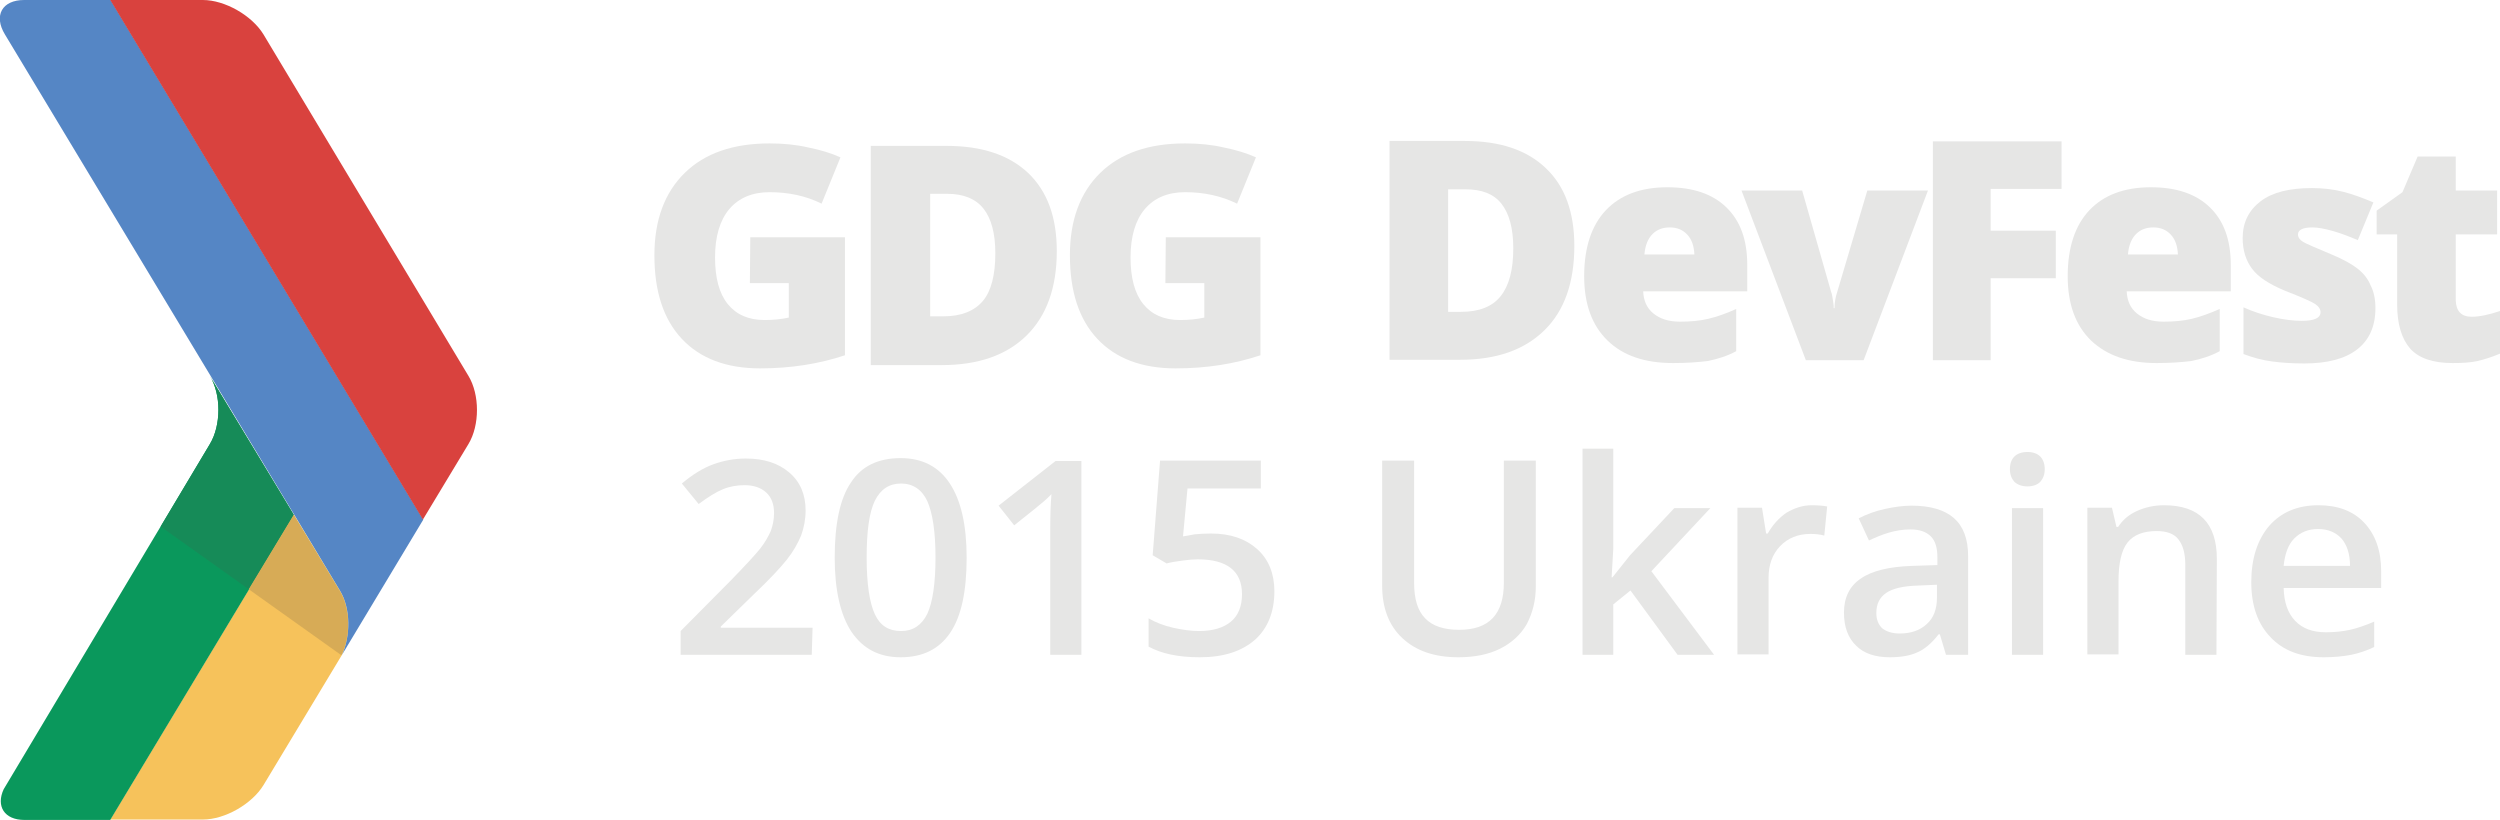
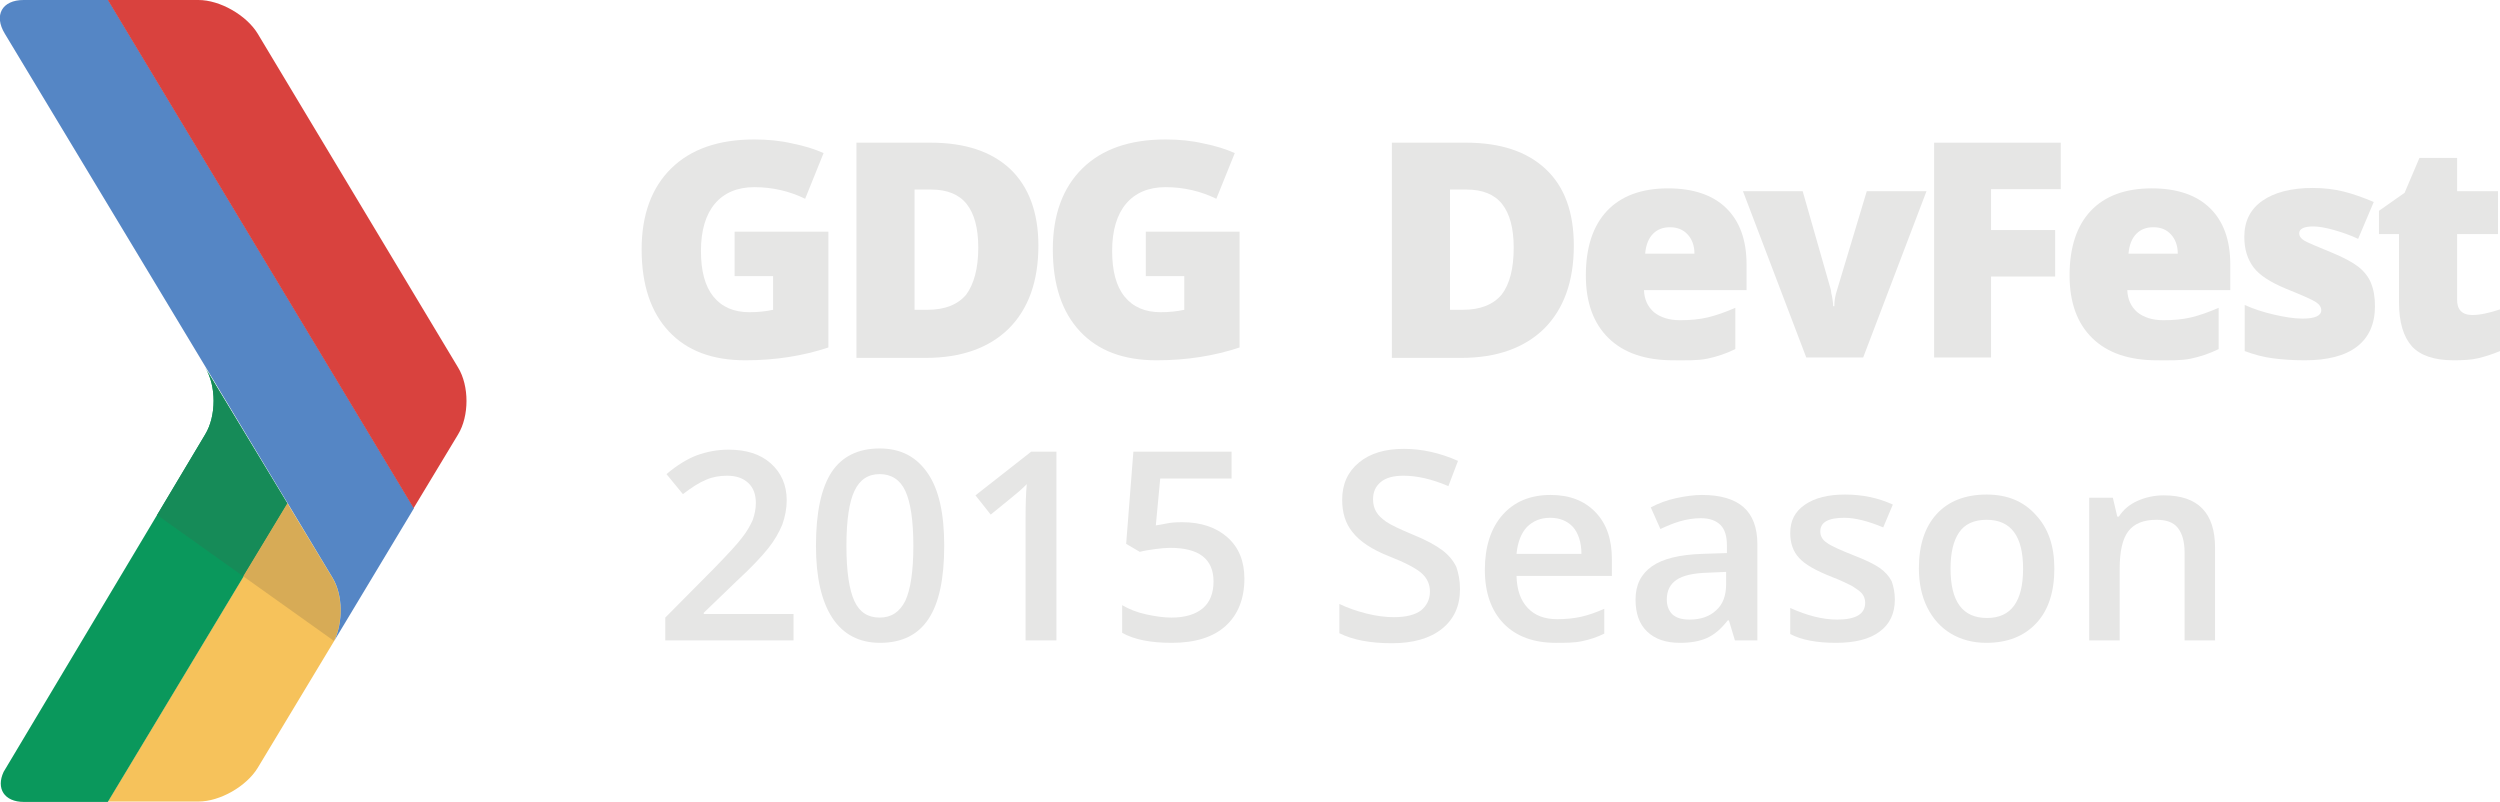
- <svg xmlns="http://www.w3.org/2000/svg" version="1.1" id="dark" x="0px" y="0px" viewBox="95.2 1678.4 610.1 200" style="enable-background:new 95.2 1678.4 610.1 200;" xml:space="preserve">
+ <svg xmlns="http://www.w3.org/2000/svg" version="1.1" id="dark" x="0px" y="0px" viewBox="102.2 2379.4 623.8 200.1" style="enable-background:new 102.2 2379.4 623.8 200.1;" xml:space="preserve">
  <style type="text/css">
	.st0{fill:#F6C25B;}
	.st1{fill:#0A985C;}
	.st2{fill:#5586C5;}
	.st3{fill:#D9423E;}
- 	.st4{fill:#E6E6E5;}
- 	.st5{fill:#168B58;}
- 	.st6{fill:#D7AB56;}
+ 	.st4{fill:#168B58;}
+ 	.st5{fill:#D7AB56;}
+ 	.st6{enable-background:new    ;}
+ 	.st7{fill:#E6E6E5;}
</style>
  <g>
    <g>
-       <path class="st0" d="M122.1,1878.4h22.6c5.4,0,12-3.8,14.8-8.4l19.1-31.7c2.3-4.7,2.2-11.4-0.4-15.7l-11.3-18.6L122.1,1878.4z" />
-       <path class="st1" d="M146.4,1786.8L96.1,1871c-1.9,4.1,0.1,7.5,5.1,7.5h20.9l44.8-74.4l-20.5-33.9    C149.2,1774.6,149.2,1782.2,146.4,1786.8" />
-       <path class="st2" d="M101.1,1678.4c-5.4,0-7.5,3.8-4.7,8.4l81.8,135.8c2.6,4.3,2.6,11.1,0.4,15.7l19.9-33.1l-76.3-126.8    L101.1,1678.4L101.1,1678.4z" />
-       <path class="st3" d="M122.1,1678.4l76.3,126.8l11.1-18.4c2.8-4.6,2.8-12.1,0-16.7l-50-83.3c-2.8-4.6-9.4-8.4-14.8-8.4H122.1    L122.1,1678.4z" />
-     </g>
-     <g>
-       <g>
-         <g>
-           <path class="st4" d="M293.3,1838.2h-32v-5.8l12.2-12.3c3.6-3.7,6-6.3,7.2-7.8c1.2-1.5,2-3,2.6-4.3c0.5-1.4,0.8-2.8,0.8-4.4      c0-2.1-0.6-3.8-1.9-5c-1.3-1.2-3.1-1.8-5.3-1.8c-1.8,0-3.6,0.3-5.3,1c-1.7,0.7-3.6,1.9-5.9,3.6l-4.1-5c2.6-2.2,5.2-3.8,7.7-4.7      c2.5-0.9,5.1-1.4,7.9-1.4c4.4,0,7.9,1.1,10.6,3.4c2.7,2.3,4,5.4,4,9.3c0,2.1-0.4,4.2-1.1,6.1c-0.8,1.9-1.9,3.9-3.5,5.9      c-1.6,2-4.2,4.8-7.9,8.3l-8.2,8v0.3h22.4L293.3,1838.2L293.3,1838.2z" />
-           <path class="st4" d="M331.1,1814.5c0,8.2-1.3,14.3-4,18.3s-6.7,6-12.1,6c-5.3,0-9.2-2.1-12-6.2c-2.7-4.1-4.1-10.2-4.1-18.1      c0-8.3,1.3-14.5,4-18.4c2.6-4,6.7-5.9,12.1-5.9c5.3,0,9.3,2.1,12,6.2C329.7,1800.5,331.1,1806.5,331.1,1814.5z M306.7,1814.5      c0,6.4,0.7,11,2,13.8c1.3,2.8,3.4,4.1,6.4,4.1c2.9,0,5-1.4,6.4-4.2c1.3-2.8,2-7.4,2-13.7c0-6.3-0.7-10.9-2-13.8      c-1.3-2.8-3.5-4.3-6.4-4.3c-2.9,0-5,1.4-6.4,4.2C307.3,1803.5,306.7,1808.1,306.7,1814.5z" />
-           <path class="st4" d="M359.1,1838.2h-7.6v-30.5c0-3.6,0.1-6.5,0.3-8.7c-0.5,0.5-1.1,1.1-1.8,1.7c-0.7,0.6-3.1,2.6-7.3,5.9      l-3.8-4.8l13.9-10.9h6.3L359.1,1838.2L359.1,1838.2z" />
-           <path class="st4" d="M390.7,1808.6c4.8,0,8.5,1.3,11.3,3.8c2.8,2.5,4.2,6,4.2,10.3c0,5-1.6,9-4.7,11.8      c-3.2,2.8-7.6,4.3-13.5,4.3c-5.3,0-9.4-0.9-12.5-2.6v-6.9c1.7,1,3.8,1.8,6,2.3c2.3,0.5,4.4,0.8,6.3,0.8c3.4,0,6-0.8,7.8-2.3      c1.8-1.5,2.7-3.8,2.7-6.7c0-5.6-3.6-8.5-10.8-8.5c-1,0-2.3,0.1-3.7,0.3c-1.5,0.2-2.8,0.4-3.9,0.7l-3.4-2l1.8-23.1h24.6v6.8H385      l-1.1,11.7c0.8-0.1,1.7-0.3,2.8-0.5C387.8,1808.7,389.1,1808.6,390.7,1808.6z" />
-           <path class="st4" d="M470,1790.9v30.6c0,3.5-0.8,6.5-2.2,9.2c-1.5,2.6-3.7,4.6-6.5,6c-2.8,1.4-6.2,2.1-10.2,2.1      c-5.9,0-10.4-1.6-13.7-4.7c-3.3-3.1-4.9-7.4-4.9-12.8v-30.5h7.8v29.9c0,3.9,0.9,6.8,2.7,8.6c1.8,1.9,4.6,2.8,8.3,2.8      c7.3,0,10.9-3.8,10.9-11.5v-29.8H470z" />
-           <path class="st4" d="M488.7,1819.3l4.3-5.4l10.8-11.5h8.8l-14.4,15.4l15.3,20.4h-8.9l-11.5-15.7l-4.2,3.4v12.3h-7.5v-50.3h7.5      v24.5l-0.4,6.9L488.7,1819.3L488.7,1819.3z" />
-           <path class="st4" d="M537.3,1801.7c1.5,0,2.8,0.1,3.8,0.3l-0.7,7.1c-1.1-0.3-2.2-0.4-3.4-0.4c-3,0-5.5,1-7.4,3      c-1.9,2-2.8,4.6-2.8,7.7v18.7h-7.6v-35.8h6l1,6.3h0.4c1.2-2.1,2.7-3.8,4.6-5.1C533.1,1802.4,535.1,1801.7,537.3,1801.7z" />
-           <path class="st4" d="M570.1,1838.2l-1.5-5h-0.3c-1.7,2.2-3.5,3.7-5.2,4.4c-1.7,0.8-4,1.2-6.7,1.2c-3.5,0-6.3-0.9-8.2-2.8      c-2-1.9-3-4.6-3-8.1c0-3.7,1.4-6.5,4.1-8.3c2.7-1.9,6.9-2.9,12.5-3.1l6.2-0.2v-1.9c0-2.3-0.5-4-1.6-5.1c-1.1-1.1-2.7-1.7-5-1.7      c-1.8,0-3.6,0.3-5.3,0.8c-1.7,0.5-3.3,1.2-4.8,1.9l-2.5-5.4c1.9-1,4.1-1.8,6.4-2.3c2.3-0.5,4.5-0.8,6.5-0.8c4.5,0,8,1,10.3,3      c2.3,2,3.5,5.1,3.5,9.3v24.1H570.1z M558.8,1833c2.8,0,5-0.8,6.6-2.3c1.7-1.5,2.5-3.7,2.5-6.5v-3.1l-4.6,0.2      c-3.6,0.1-6.2,0.7-7.8,1.8c-1.6,1.1-2.4,2.7-2.4,4.9c0,1.6,0.5,2.8,1.4,3.7C555.5,1832.5,556.9,1833,558.8,1833z" />
-           <path class="st4" d="M585.7,1792.9c0-1.4,0.4-2.4,1.1-3.1c0.7-0.7,1.8-1.1,3.2-1.1c1.3,0,2.4,0.4,3.1,1.1      c0.7,0.7,1.1,1.8,1.1,3.1c0,1.3-0.4,2.3-1.1,3.1c-0.7,0.7-1.8,1.1-3.1,1.1c-1.4,0-2.4-0.4-3.2-1.1      C586.1,1795.2,585.7,1794.2,585.7,1792.9z M593.8,1838.2h-7.6v-35.8h7.6V1838.2z" />
-           <path class="st4" d="M636.1,1838.2h-7.6v-22c0-2.8-0.6-4.8-1.7-6.2c-1.1-1.4-2.9-2-5.3-2c-3.2,0-5.6,0.9-7.1,2.8      c-1.5,1.9-2.2,5.1-2.2,9.5v17.8h-7.6v-35.8h6l1.1,4.7h0.4c1.1-1.7,2.6-3,4.6-3.9c2-0.9,4.2-1.4,6.6-1.4      c8.6,0,12.9,4.4,12.9,13.1L636.1,1838.2L636.1,1838.2z" />
-           <path class="st4" d="M662.3,1838.8c-5.6,0-9.9-1.6-13-4.9c-3.1-3.2-4.7-7.7-4.7-13.4c0-5.8,1.5-10.4,4.4-13.8      c2.9-3.3,6.9-5,12-5c4.7,0,8.5,1.4,11.2,4.3c2.7,2.9,4.1,6.8,4.1,11.8v4.1h-23.8c0.1,3.5,1,6.1,2.8,8c1.8,1.9,4.3,2.8,7.5,2.8      c2.1,0,4.1-0.2,5.9-0.6c1.8-0.4,3.8-1.1,5.9-2v6.2c-1.9,0.9-3.7,1.5-5.6,1.9C666.9,1838.6,664.7,1838.8,662.3,1838.8z       M660.9,1807.5c-2.4,0-4.3,0.8-5.8,2.3c-1.5,1.5-2.3,3.8-2.6,6.7h16.2c0-3-0.8-5.2-2.1-6.7      C665.2,1808.3,663.3,1807.5,660.9,1807.5z" />
-         </g>
-         <g>
-           <g>
-             <path class="st4" d="M479.4,1738.4c0,8.9-2.4,15.8-7.3,20.6c-4.9,4.8-11.7,7.2-20.6,7.2h-17.2v-53.4h18.4       c8.5,0,15.1,2.2,19.7,6.6C477.1,1723.8,479.4,1730.2,479.4,1738.4z M464.5,1739c0-4.9-1-8.5-2.9-10.9c-1.9-2.4-4.8-3.5-8.8-3.5       h-4.2v29.9h3.2c4.4,0,7.6-1.3,9.6-3.8C463.5,1748.1,464.5,1744.2,464.5,1739z" />
-           </g>
-           <g>
-             <path class="st4" d="M503.5,1767c-6.9,0-12.2-1.8-16-5.5c-3.8-3.7-5.7-8.9-5.7-15.7c0-7,1.8-12.4,5.3-16.1       c3.5-3.7,8.5-5.6,15-5.6c6.2,0,11,1.6,14.4,4.9c3.4,3.3,5.1,7.9,5.1,14.1v6.4h-25.4c0.1,2.3,0.9,4.1,2.5,5.4       c1.6,1.3,3.7,2,6.5,2c2.5,0,4.8-0.2,6.9-0.7c2.1-0.5,4.4-1.3,6.8-2.4v10.3c-2.2,1.2-4.5,1.9-6.9,2.4       C509.6,1766.8,506.8,1767,503.5,1767z M502.7,1733.9c-1.7,0-3.1,0.5-4.2,1.6c-1.1,1.1-1.8,2.7-2,5h12.2c-0.1-2-0.6-3.6-1.7-4.8       C505.9,1734.5,504.5,1733.9,502.7,1733.9z" />
-           </g>
-           <g>
-             <path class="st4" d="M535.9,1766.3l-15.7-41.4H535l7,24.5c0,0.1,0.1,0.3,0.2,0.6c0.1,0.3,0.1,0.6,0.2,1       c0.1,0.4,0.1,0.8,0.2,1.3c0.1,0.5,0.1,0.9,0.1,1.3h0.2c0-1.3,0.2-2.6,0.7-4.1l7.3-24.6h14.8l-15.7,41.4H535.9z" />
-           </g>
-           <g>
-             <path class="st4" d="M581,1766.3h-14.1v-53.4h31.4v11.6H581v10.2h15.9v11.6H581L581,1766.3L581,1766.3z" />
-           </g>
-           <g>
-             <path class="st4" d="M621.5,1767c-6.8,0-12.1-1.8-16-5.5c-3.8-3.7-5.7-8.9-5.7-15.7c0-7,1.8-12.4,5.3-16.1       c3.5-3.7,8.5-5.6,15-5.6c6.2,0,11,1.6,14.4,4.9c3.4,3.3,5.1,7.9,5.1,14.1v6.4h-25.4c0.1,2.3,0.9,4.1,2.5,5.4       c1.6,1.3,3.7,2,6.5,2c2.5,0,4.8-0.2,6.9-0.7c2.1-0.5,4.3-1.3,6.8-2.4v10.3c-2.2,1.2-4.5,1.9-6.9,2.4       C627.6,1766.8,624.8,1767,621.5,1767z M620.7,1733.9c-1.7,0-3.1,0.5-4.2,1.6c-1.1,1.1-1.8,2.7-2,5h12.2c-0.1-2-0.6-3.6-1.7-4.8       C623.9,1734.5,622.5,1733.9,620.7,1733.9z" />
-           </g>
-           <g>
-             <path class="st4" d="M674.9,1753.6c0,4.4-1.5,7.8-4.5,10.1c-3,2.3-7.3,3.4-12.9,3.4c-3,0-5.7-0.2-7.9-0.5       c-2.3-0.3-4.5-0.9-6.9-1.8v-11.4c2.2,1,4.6,1.8,7.2,2.4c2.6,0.6,5,0.9,7,0.9c3.1,0,4.6-0.7,4.6-2.1c0-0.7-0.4-1.4-1.3-2       c-0.9-0.6-3.4-1.7-7.5-3.3c-3.8-1.6-6.4-3.3-7.9-5.3c-1.5-2-2.3-4.5-2.3-7.5c0-3.8,1.5-6.8,4.4-9c2.9-2.2,7.1-3.2,12.5-3.2       c2.7,0,5.3,0.3,7.6,0.9c2.4,0.6,4.8,1.5,7.4,2.6l-3.8,9.2c-1.9-0.8-3.9-1.6-6-2.2c-2.1-0.6-3.8-0.9-5.1-0.9       c-2.3,0-3.5,0.6-3.5,1.7c0,0.7,0.4,1.3,1.2,1.8c0.8,0.5,3.2,1.5,7,3.1c2.9,1.2,5,2.4,6.4,3.5c1.4,1.1,2.5,2.5,3.1,4       C674.5,1749.5,674.9,1751.4,674.9,1753.6z" />
-           </g>
-           <g>
-             <path class="st4" d="M698.4,1755.7c1.9,0,4.2-0.5,6.9-1.4v10.4c-1.9,0.8-3.7,1.4-5.5,1.8c-1.7,0.4-3.8,0.5-6.1,0.5       c-4.8,0-8.2-1.2-10.3-3.5c-2.1-2.4-3.2-6-3.2-10.8v-17.1h-5v-5.8l6.3-4.5l3.7-8.7h9.3v8.3h10.1v10.7h-10.1v16.1       C694.6,1754.4,695.9,1755.7,698.4,1755.7z" />
-           </g>
-         </g>
-         <g>
-           <g>
-             <path class="st4" d="M278.3,1736.3h23.1v28.8c-6.3,2.1-13.2,3.2-20.7,3.2c-8.2,0-14.6-2.4-19.1-7.2c-4.5-4.8-6.7-11.6-6.7-20.4       c0-8.6,2.5-15.3,7.4-20.1c4.9-4.8,11.8-7.2,20.7-7.2c3.4,0,6.5,0.3,9.5,1c3,0.6,5.6,1.4,7.8,2.4l-4.6,11.3       c-3.8-1.9-8.1-2.8-12.7-2.8c-4.2,0-7.5,1.4-9.8,4.1c-2.3,2.7-3.5,6.7-3.5,11.8c0,5,1,8.8,3.1,11.4c2.1,2.6,5.1,3.9,9,3.9       c2.1,0,4.1-0.2,5.9-0.6v-8.4h-9.5L278.3,1736.3L278.3,1736.3L278.3,1736.3z" />
-           </g>
-           <g>
-             <path class="st4" d="M353.1,1739.7c0,8.9-2.5,15.8-7.4,20.6c-4.9,4.8-11.8,7.2-20.7,7.2h-17.3v-53.5h18.5       c8.6,0,15.2,2.2,19.9,6.6C350.8,1725.1,353.1,1731.4,353.1,1739.7z M338.1,1740.2c0-4.9-1-8.5-2.9-10.9       c-1.9-2.4-4.9-3.6-8.8-3.6h-4.2v29.9h3.2c4.4,0,7.6-1.3,9.7-3.8C337.1,1749.4,338.1,1745.5,338.1,1740.2z" />
-           </g>
-           <g>
-             <path class="st4" d="M379.7,1736.3h23.1v28.8c-6.3,2.1-13.1,3.2-20.7,3.2c-8.2,0-14.6-2.4-19.1-7.2c-4.5-4.8-6.7-11.6-6.7-20.4       c0-8.6,2.5-15.3,7.4-20.1c4.9-4.8,11.8-7.2,20.7-7.2c3.4,0,6.5,0.3,9.5,1c3,0.6,5.6,1.4,7.8,2.4l-4.6,11.3       c-3.9-1.9-8.1-2.8-12.7-2.8c-4.2,0-7.5,1.4-9.8,4.1c-2.3,2.7-3.5,6.7-3.5,11.8c0,5,1,8.8,3.1,11.4c2.1,2.6,5.1,3.9,9,3.9       c2.1,0,4.1-0.2,5.9-0.6v-8.4h-9.5L379.7,1736.3L379.7,1736.3z" />
-           </g>
-         </g>
-       </g>
+       <path class="st0" d="M129.1,2579.4h22.6c5.4,0,12-3.8,14.8-8.4l19.1-31.7c2.3-4.7,2.2-11.4-0.4-15.7l-11.3-18.6L129.1,2579.4z" />
+       <path class="st1" d="M153.4,2487.8l-50.3,84.2c-1.9,4.1,0.1,7.5,5.1,7.5h20.9l44.8-74.4l-20.5-33.9    C156.2,2475.6,156.2,2483.2,153.4,2487.8" />
+       <path class="st2" d="M108.1,2379.4c-5.4,0-7.5,3.8-4.7,8.4l81.8,135.8c2.6,4.3,2.6,11.1,0.4,15.7l19.9-33.1l-76.3-126.8H108.1    L108.1,2379.4z" />
+       <path class="st3" d="M129.1,2379.4l76.3,126.8l11.1-18.4c2.8-4.6,2.8-12.1,0-16.7l-50-83.3c-2.8-4.6-9.4-8.4-14.8-8.4H129.1    L129.1,2379.4z" />
    </g>
  </g>
-   <path class="st5" d="M146.4,1786.8l-12,20.1l21.5,15.3l11-18.2l-20.5-33.9C149.2,1774.6,149.2,1782.2,146.4,1786.8z" />
-   <path class="st6" d="M166.9,1804l-11,18.2l22.6,16.1c2.3-4.7,2.2-11.4-0.4-15.7L166.9,1804z" />
+   <path class="st4" d="M153.4,2487.8l-12,20.1l21.5,15.3l11-18.2l-20.5-33.9C156.2,2475.6,156.2,2483.2,153.4,2487.8z" />
+   <path class="st5" d="M173.9,2505l-11,18.2l22.6,16.1c2.3-4.7,2.2-11.4-0.4-15.7L173.9,2505z" />
+   <g class="st6">
+     <path class="st7" d="M285.8,2437.2h23.1v28.9c-6.3,2.1-13.2,3.2-20.7,3.2c-8.3,0-14.6-2.4-19.1-7.2c-4.5-4.8-6.8-11.6-6.8-20.5   c0-8.6,2.5-15.4,7.4-20.2c4.9-4.8,11.8-7.2,20.7-7.2c3.4,0,6.5,0.3,9.5,1c3,0.6,5.6,1.4,7.8,2.4l-4.6,11.4   c-3.9-1.9-8.1-2.9-12.7-2.9c-4.2,0-7.5,1.4-9.8,4.1c-2.3,2.7-3.5,6.7-3.5,11.8c0,5,1,8.8,3.1,11.4c2.1,2.6,5.1,3.9,9,3.9   c2.1,0,4.1-0.2,5.9-0.6v-8.4h-9.6V2437.2z" />
+     <path class="st7" d="M361.3,2440.7c0,8.9-2.5,15.8-7.4,20.7c-4.9,4.8-11.8,7.3-20.7,7.3h-17.3V2415h18.5c8.6,0,15.2,2.2,19.9,6.6   C358.9,2426,361.3,2432.4,361.3,2440.7z M346.3,2441.2c0-4.9-1-8.5-2.9-10.9c-1.9-2.4-4.9-3.6-8.8-3.6h-4.2v30h3.2   c4.4,0,7.6-1.3,9.7-3.8C345.2,2450.3,346.3,2446.4,346.3,2441.2z" />
+     <path class="st7" d="M388.4,2437.2h23.1v28.9c-6.3,2.1-13.2,3.2-20.7,3.2c-8.3,0-14.6-2.4-19.1-7.2c-4.5-4.8-6.8-11.6-6.8-20.5   c0-8.6,2.5-15.4,7.4-20.2s11.8-7.2,20.7-7.2c3.4,0,6.5,0.3,9.5,1c3,0.6,5.6,1.4,7.8,2.4l-4.6,11.4c-3.9-1.9-8.1-2.9-12.7-2.9   c-4.2,0-7.5,1.4-9.8,4.1c-2.3,2.7-3.5,6.7-3.5,11.8c0,5,1,8.8,3.1,11.4c2.1,2.6,5.1,3.9,9,3.9c2.1,0,4.1-0.2,5.9-0.6v-8.4h-9.6   V2437.2z" />
+     <path class="st7" d="M494.9,2440.7c0,8.9-2.5,15.8-7.4,20.7c-4.9,4.8-11.8,7.3-20.7,7.3h-17.3V2415H468c8.6,0,15.2,2.2,19.9,6.6   C492.6,2426,494.9,2432.4,494.9,2440.7z M479.9,2441.2c0-4.9-1-8.5-2.9-10.9c-1.9-2.4-4.9-3.6-8.8-3.6h-4.2v30h3.2   c4.4,0,7.6-1.3,9.7-3.8C478.9,2450.3,479.9,2446.4,479.9,2441.2z" />
+     <path class="st7" d="M519.7,2469.3c-6.9,0-12.3-1.8-16.1-5.5c-3.8-3.7-5.7-8.9-5.7-15.7c0-7,1.8-12.4,5.3-16.1   c3.5-3.7,8.6-5.6,15.2-5.6c6.2,0,11.1,1.6,14.5,4.9c3.4,3.3,5.1,8,5.1,14.1v6.4h-25.6c0.1,2.3,0.9,4.1,2.5,5.5c1.6,1.3,3.8,2,6.5,2   c2.5,0,4.8-0.2,6.9-0.7c2.1-0.5,4.4-1.3,6.9-2.4v10.3c-2.2,1.1-4.6,1.9-7,2.4S523,2469.3,519.7,2469.3z M518.9,2436.1   c-1.7,0-3.1,0.5-4.2,1.6c-1.1,1.1-1.8,2.7-2,5h12.3c0-2-0.6-3.6-1.7-4.8C522.2,2436.7,520.7,2436.1,518.9,2436.1z" />
+     <path class="st7" d="M552.9,2468.6l-15.8-41.5h14.9l7,24.5c0,0.1,0.1,0.3,0.1,0.6s0.1,0.6,0.2,1c0.1,0.4,0.1,0.8,0.2,1.3   c0.1,0.5,0.1,0.9,0.1,1.3h0.3c0-1.3,0.2-2.6,0.7-4.1l7.4-24.6h14.9l-15.8,41.5H552.9z" />
+     <path class="st7" d="M599,2468.6h-14.2V2415h31.6v11.6H599v10.2h16v11.6h-16V2468.6z" />
+     <path class="st7" d="M640.4,2469.3c-6.9,0-12.3-1.8-16.1-5.5c-3.8-3.7-5.7-8.9-5.7-15.7c0-7,1.8-12.4,5.3-16.1s8.6-5.6,15.2-5.6   c6.2,0,11.1,1.6,14.5,4.9c3.4,3.3,5.1,8,5.1,14.1v6.4H633c0.1,2.3,0.9,4.1,2.5,5.5c1.6,1.3,3.8,2,6.5,2c2.5,0,4.8-0.2,6.9-0.7   c2.1-0.5,4.4-1.3,6.9-2.4v10.3c-2.2,1.1-4.6,1.9-7,2.4S643.7,2469.3,640.4,2469.3z M639.5,2436.1c-1.7,0-3.1,0.5-4.2,1.6   c-1.1,1.1-1.8,2.7-2,5h12.3c0-2-0.6-3.6-1.7-4.8C642.8,2436.7,641.4,2436.1,639.5,2436.1z" />
+     <path class="st7" d="M694.8,2455.8c0,4.4-1.5,7.8-4.5,10.1c-3,2.3-7.4,3.4-13,3.4c-3.1,0-5.7-0.2-8-0.5c-2.3-0.3-4.6-0.9-7-1.8   v-11.5c2.2,1,4.7,1.8,7.3,2.4c2.6,0.6,5,1,7.1,1c3.1,0,4.7-0.7,4.7-2.1c0-0.7-0.4-1.4-1.3-2s-3.4-1.7-7.6-3.4   c-3.8-1.6-6.5-3.3-8-5.3c-1.5-2-2.3-4.5-2.3-7.6c0-3.9,1.5-6.9,4.5-9c3-2.1,7.2-3.2,12.6-3.2c2.7,0,5.3,0.3,7.7,0.9   c2.4,0.6,4.9,1.5,7.5,2.6l-3.9,9.2c-1.9-0.9-3.9-1.6-6-2.2c-2.1-0.6-3.9-0.9-5.2-0.9c-2.3,0-3.5,0.6-3.5,1.7c0,0.7,0.4,1.3,1.2,1.8   c0.8,0.5,3.2,1.5,7.1,3.1c2.9,1.2,5.1,2.4,6.5,3.5c1.4,1.1,2.5,2.5,3.1,4C694.5,2451.7,694.8,2453.6,694.8,2455.8z" />
+     <path class="st7" d="M719.1,2458c1.9,0,4.2-0.5,6.9-1.4v10.4c-1.9,0.8-3.8,1.4-5.5,1.8c-1.7,0.4-3.8,0.5-6.1,0.5   c-4.8,0-8.3-1.2-10.4-3.5c-2.1-2.4-3.2-6-3.2-10.9v-17.1h-5v-5.8l6.4-4.5l3.7-8.7h9.4v8.3h10.2v10.7h-10.2v16.2   C715.2,2456.6,716.5,2458,719.1,2458z" />
+   </g>
+   <g class="st6">
+     <path class="st7" d="M300.1,2539.2h-31.9v-5.7l12.1-12.2c3.6-3.7,6-6.3,7.1-7.8c1.2-1.5,2-3,2.6-4.3c0.5-1.4,0.8-2.8,0.8-4.3   c0-2.1-0.6-3.8-1.9-5c-1.3-1.2-3-1.8-5.3-1.8c-1.8,0-3.6,0.3-5.2,1c-1.7,0.7-3.6,1.9-5.8,3.6l-4.1-5c2.6-2.2,5.2-3.8,7.6-4.7   c2.5-0.9,5.1-1.4,7.9-1.4c4.4,0,7.9,1.1,10.5,3.4c2.6,2.3,4,5.4,4,9.2c0,2.1-0.4,4.1-1.1,6.1c-0.8,1.9-1.9,3.9-3.5,5.9   c-1.6,2-4.2,4.8-7.9,8.2l-8.2,7.9v0.3h22.4V2539.2z" />
+     <path class="st7" d="M337.8,2515.6c0,8.2-1.3,14.3-3.9,18.2c-2.6,4-6.7,6-12.1,6c-5.2,0-9.2-2.1-11.9-6.2s-4.1-10.1-4.1-18   c0-8.3,1.3-14.4,3.9-18.4c2.6-3.9,6.6-5.9,12-5.9c5.3,0,9.2,2.1,12,6.2S337.8,2507.6,337.8,2515.6z M313.4,2515.6   c0,6.4,0.7,11,2,13.8c1.3,2.8,3.4,4.1,6.3,4.1s5-1.4,6.4-4.2c1.3-2.8,2-7.4,2-13.7c0-6.3-0.7-10.9-2-13.7c-1.3-2.8-3.5-4.2-6.4-4.2   s-5,1.4-6.3,4.2C314.1,2504.6,313.4,2509.2,313.4,2515.6z" />
+     <path class="st7" d="M365.7,2539.2h-7.6v-30.4c0-3.6,0.1-6.5,0.3-8.6c-0.5,0.5-1.1,1.1-1.8,1.7c-0.7,0.6-3.1,2.6-7.2,5.9l-3.8-4.8   l13.9-10.9h6.3V2539.2z" />
+     <path class="st7" d="M397.2,2509.7c4.7,0,8.5,1.3,11.3,3.8s4.2,5.9,4.2,10.3c0,5-1.6,9-4.7,11.8c-3.1,2.8-7.6,4.2-13.4,4.2   c-5.3,0-9.4-0.8-12.4-2.5v-6.9c1.7,1,3.7,1.8,6,2.3s4.4,0.8,6.3,0.8c3.4,0,6-0.8,7.8-2.3c1.8-1.5,2.7-3.8,2.7-6.7   c0-5.6-3.6-8.4-10.8-8.4c-1,0-2.3,0.1-3.7,0.3c-1.5,0.2-2.8,0.4-3.9,0.7l-3.4-2l1.8-23h24.5v6.7h-17.8l-1.1,11.7   c0.8-0.1,1.7-0.3,2.8-0.5C394.3,2509.8,395.6,2509.7,397.2,2509.7z" />
+     <path class="st7" d="M466.5,2526.4c0,4.2-1.5,7.5-4.5,9.9s-7.2,3.6-12.5,3.6s-9.7-0.8-13.1-2.5v-7.3c2.1,1,4.4,1.8,6.8,2.4   c2.4,0.6,4.7,0.9,6.8,0.9c3.1,0,5.3-0.6,6.8-1.7c1.4-1.2,2.2-2.7,2.2-4.7c0-1.8-0.7-3.3-2-4.5c-1.3-1.2-4.1-2.7-8.2-4.3   c-4.3-1.7-7.3-3.7-9.1-6c-1.8-2.2-2.6-4.9-2.6-8.1c0-3.9,1.4-7,4.2-9.3c2.8-2.3,6.5-3.4,11.2-3.4c4.5,0,9,1,13.5,3l-2.4,6.3   c-4.2-1.8-7.9-2.6-11.2-2.6c-2.5,0-4.4,0.5-5.7,1.6c-1.3,1.1-1.9,2.5-1.9,4.3c0,1.2,0.3,2.3,0.8,3.1c0.5,0.9,1.4,1.7,2.5,2.5   c1.2,0.8,3.3,1.8,6.4,3.1c3.5,1.4,6,2.8,7.6,4s2.8,2.7,3.5,4.2C466.1,2522.4,466.5,2524.2,466.5,2526.4z" />
+     <path class="st7" d="M490.4,2539.8c-5.5,0-9.9-1.6-13-4.8c-3.1-3.2-4.7-7.7-4.7-13.4c0-5.8,1.5-10.4,4.4-13.7s6.9-5,12-5   c4.7,0,8.4,1.4,11.2,4.3s4.1,6.8,4.1,11.8v4.1h-23.8c0.1,3.5,1,6.1,2.8,8c1.8,1.9,4.2,2.8,7.4,2.8c2.1,0,4.1-0.2,5.9-0.6   c1.8-0.4,3.8-1.1,5.8-2v6.2c-1.8,0.9-3.7,1.5-5.6,1.9S492.8,2539.8,490.4,2539.8z M489,2508.6c-2.4,0-4.3,0.8-5.8,2.3   c-1.4,1.5-2.3,3.7-2.6,6.7h16.2c0-2.9-0.8-5.2-2.1-6.7C493.3,2509.4,491.4,2508.6,489,2508.6z" />
+     <path class="st7" d="M535.1,2539.2l-1.5-5h-0.3c-1.7,2.2-3.4,3.6-5.2,4.4s-4,1.2-6.7,1.2c-3.5,0-6.2-0.9-8.2-2.8   c-2-1.9-2.9-4.6-2.9-8c0-3.7,1.4-6.4,4.1-8.3c2.7-1.9,6.9-2.9,12.5-3.1l6.2-0.2v-1.9c0-2.3-0.5-4-1.6-5.1c-1.1-1.1-2.7-1.7-4.9-1.7   c-1.8,0-3.6,0.3-5.3,0.8s-3.3,1.2-4.8,1.9l-2.4-5.4c1.9-1,4-1.8,6.3-2.3c2.3-0.5,4.5-0.8,6.5-0.8c4.5,0,8,1,10.3,3   c2.3,2,3.5,5.1,3.5,9.3v24H535.1z M523.8,2534c2.8,0,5-0.8,6.6-2.3c1.7-1.5,2.5-3.7,2.5-6.5v-3.1l-4.6,0.2   c-3.6,0.1-6.2,0.7-7.8,1.8c-1.6,1.1-2.4,2.7-2.4,4.9c0,1.6,0.5,2.8,1.4,3.7C520.5,2533.6,521.9,2534,523.8,2534z" />
+     <path class="st7" d="M575,2529c0,3.5-1.3,6.2-3.8,8c-2.5,1.9-6.2,2.8-10.9,2.8c-4.7,0-8.6-0.7-11.4-2.2v-6.5   c4.2,1.9,8.1,2.9,11.7,2.9c4.7,0,7-1.4,7-4.2c0-0.9-0.3-1.7-0.8-2.3s-1.4-1.2-2.5-1.9c-1.2-0.6-2.8-1.4-4.9-2.2   c-4.1-1.6-6.9-3.2-8.3-4.8c-1.5-1.6-2.2-3.7-2.2-6.2c0-3.1,1.2-5.4,3.7-7.1c2.5-1.7,5.8-2.5,10-2.5c4.2,0,8.2,0.8,11.9,2.5   l-2.4,5.7c-3.8-1.6-7.1-2.4-9.7-2.4c-4,0-6,1.1-6,3.4c0,1.1,0.5,2.1,1.6,2.8c1,0.8,3.3,1.8,6.8,3.2c2.9,1.1,5.1,2.2,6.4,3.1   s2.3,2,3,3.3C574.7,2525.8,575,2527.3,575,2529z" />
+     <path class="st7" d="M614.8,2521.3c0,5.8-1.5,10.4-4.5,13.6s-7.1,4.9-12.5,4.9c-3.3,0-6.3-0.8-8.8-2.3s-4.5-3.7-5.9-6.5   s-2.1-6.1-2.1-9.8c0-5.8,1.5-10.3,4.4-13.5s7.1-4.9,12.5-4.9c5.2,0,9.2,1.7,12.2,5C613.3,2511.2,614.8,2515.6,614.8,2521.3z    M588.9,2521.3c0,8.2,3,12.3,9.1,12.3c6,0,9-4.1,9-12.3c0-8.1-3-12.2-9.1-12.2c-3.2,0-5.5,1.1-6.9,3.2S588.9,2517.3,588.9,2521.3z" />
+     <path class="st7" d="M654.9,2539.2h-7.6v-21.9c0-2.8-0.6-4.8-1.7-6.2c-1.1-1.4-2.9-2-5.3-2c-3.2,0-5.5,0.9-7,2.8s-2.2,5.1-2.2,9.5   v17.8h-7.6v-35.6h5.9l1.1,4.7h0.4c1.1-1.7,2.6-3,4.6-3.9s4.2-1.4,6.6-1.4c8.6,0,12.8,4.4,12.8,13.1V2539.2z" />
+   </g>
</svg>
